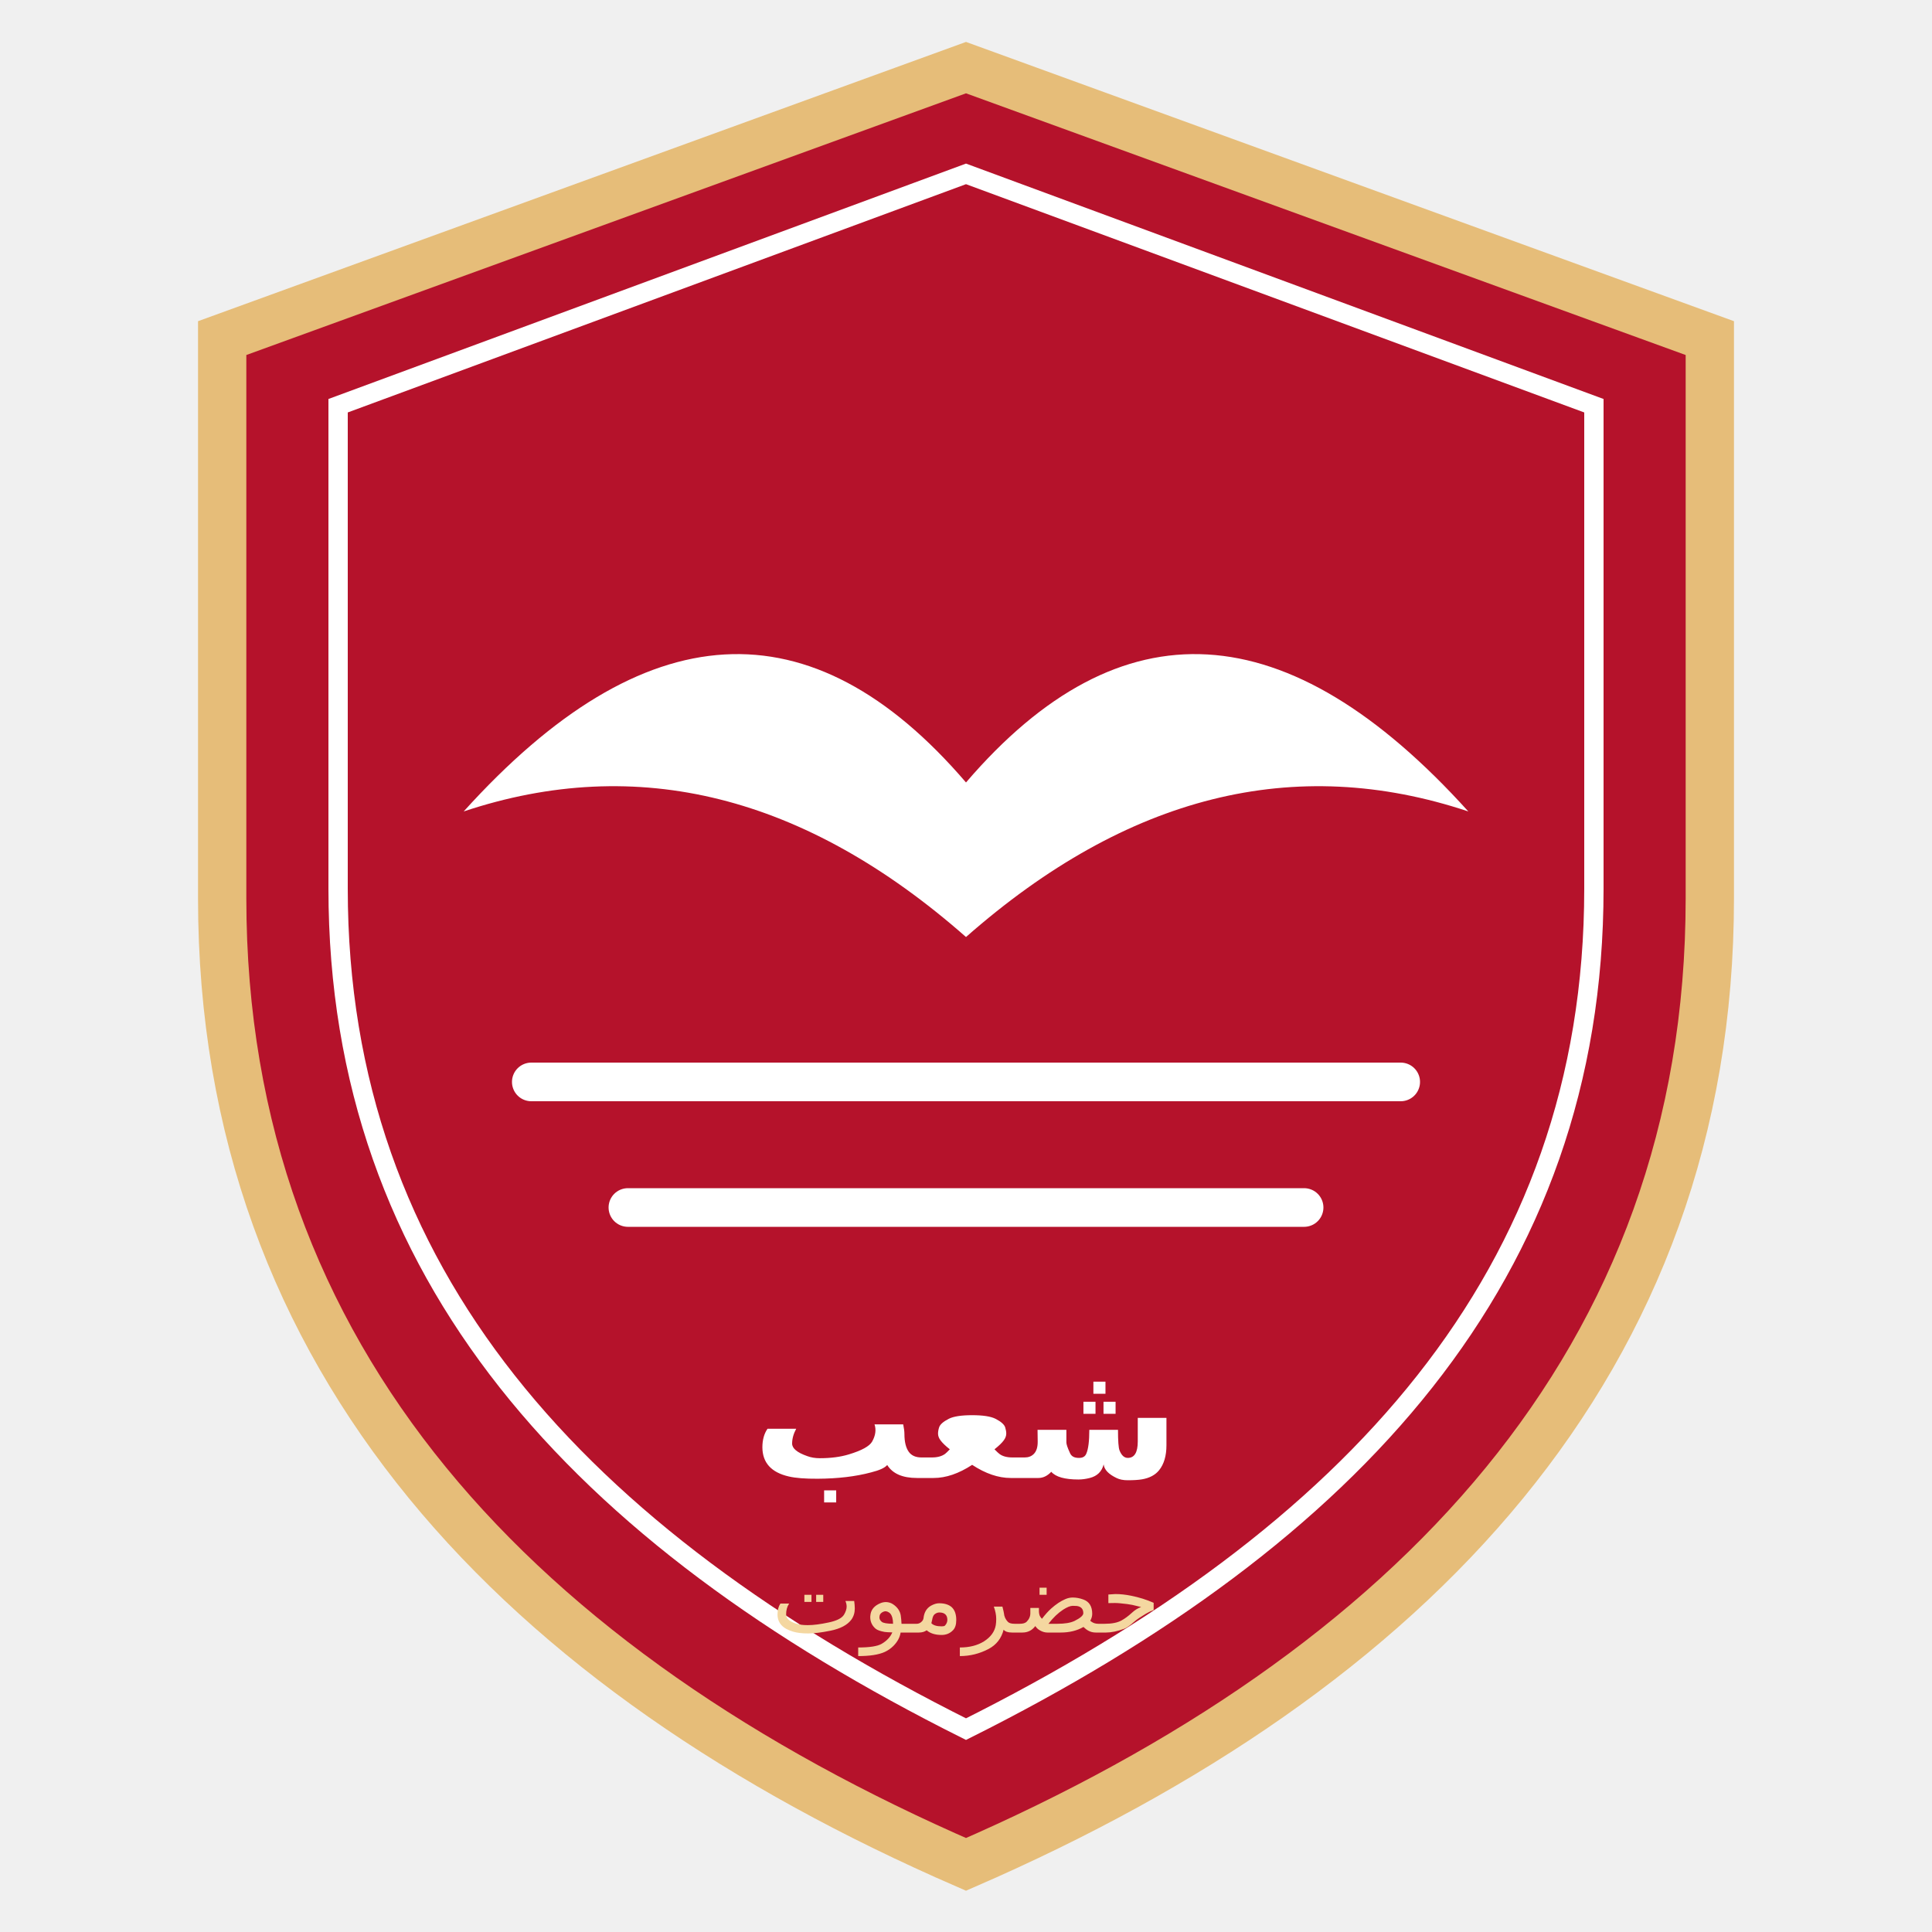
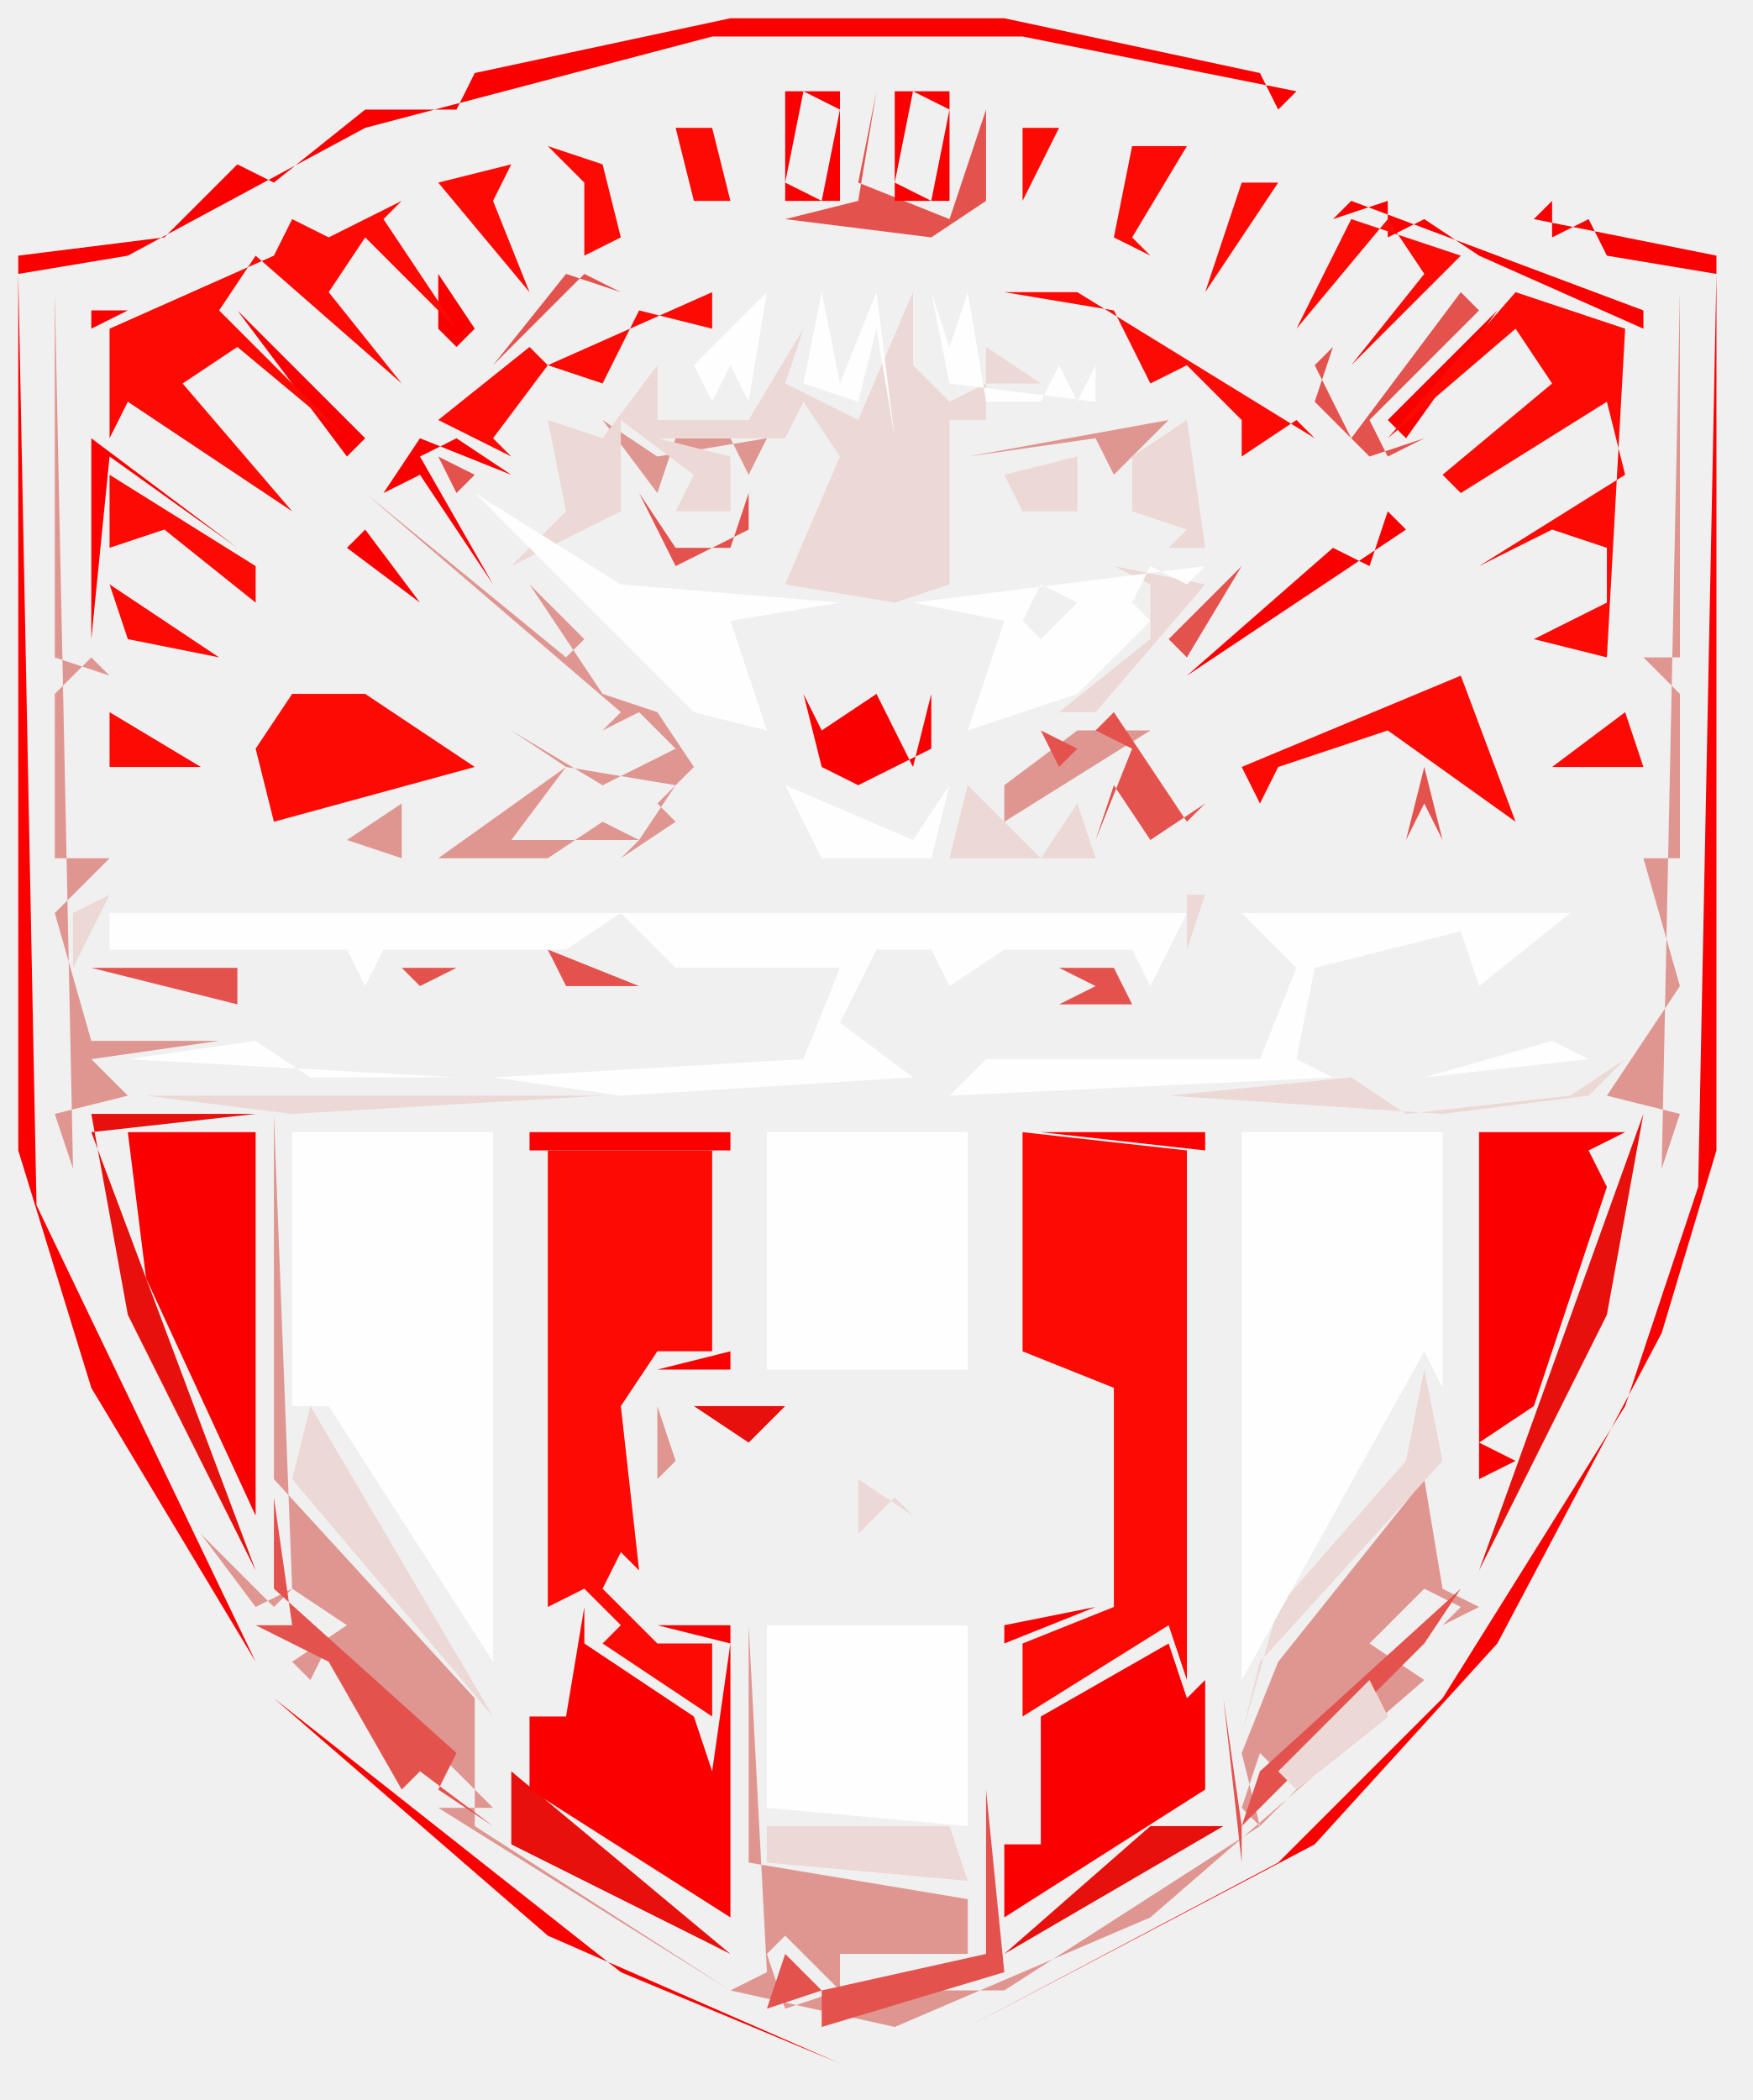
- <svg xmlns="http://www.w3.org/2000/svg" viewBox="0 0 200 200">
-   <path d="M100 7 177 35v58c0 48-31 80-77 100C54 173 23 141 23 93V35z" fill="#b5122b" stroke="#e6bd79" stroke-width="5" />
-   <path d="M100 18 165 42v50c0 40-25 67-65 87-40-20-65-47-65-87V42z" fill="none" stroke="#fff" stroke-width="2" />
-   <path d="M48 84q28-31 52-3 24-28 52 3-27-9-52 13-25-22-52-13" fill="#fff" />
-   <path d="M55 112h90M65 125h70" stroke="#fff" stroke-width="4" stroke-linecap="round" />
-   <text x="100" y="153" font-size="17" text-anchor="middle" fill="#fff" font-family="Arial" font-weight="bold">شعب</text>
-   <text x="100" y="169" font-size="10" text-anchor="middle" fill="#f4d7a0" font-family="Arial">حضرموت</text>
+ <svg xmlns="http://www.w3.org/2000/svg" viewBox="0 0 96 115">
+   <path fill="#df9691" fill-rule="evenodd" d="M15,61 L16,87 L15,88 L11,84 L14,88 L16,87 L19,89 L16,91 L19,94 L17,92 L18,90 L27,99 L24,99 L40,109 L49,111 L63,105 L78,92 L75,90 L78,87 L80,88 L79,89 L81,88 L79,87 L78,81 L70,91 L68,96 L69,100 L55,109 L46,109 L46,107 L53,107 L53,104 L41,102 L41,89 L36,87 L36,81 L38,79 L37,80 L36,77 L41,75 L41,68 L41,75 L36,77 L36,87 L41,89 L42,108 L40,109 L26,100 L26,93 L15,81ZM42,107 L43,106 L46,109 L43,110ZM68,99 L69,96 L71,98 L69,100ZM75,92 L76,94 L71,98 L70,97ZM25,45 L22,44 L19,46 L22,47 L22,44ZM63,40 L59,40 L55,43 L55,45ZM20,27 L34,39 L33,40 L35,39 L37,41 L33,43 L28,40 L31,42 L24,47 L30,47 L33,45 L35,46 L34,47 L37,45 L36,44 L38,42 L36,39 L33,38 L29,32 L32,35 L31,36ZM28,46 L31,42 L37,43 L35,46ZM64,23 L53,25 L60,24 L61,26ZM33,23 L36,27 L37,24 L40,24 L41,26 L42,24 L43,30 L42,24 L36,25ZM92,16 L92,36 L90,36 L92,38 L92,47 L90,47 L92,54 L88,60 L92,61 L91,64ZM3,16 L4,64 L3,61 L7,60 L5,58 L12,57 L15,53 L12,57 L5,57 L3,50 L6,47 L3,47 L3,38 L5,36 L6,37 L3,36Z" />
+   <path fill="#e4524e" fill-rule="evenodd" d="M54,98 L54,107 L45,109 L43,107 L42,110 L45,109 L45,111 L55,108ZM15,82 L16,89 L14,89 L18,91 L22,98 L23,97 L27,100 L24,98 L25,96 L15,87ZM80,80 L80,87 L69,97 L68,100 L67,93 L68,102 L68,100 L78,90 L80,90 L78,90 L80,87ZM58,53 L60,54 L58,55 L62,55 L61,53ZM22,53 L25,56 L23,54 L25,53ZM5,53 L13,55 L13,53ZM30,52 L31,54 L35,54ZM78,42 L77,46 L78,44 L79,46ZM57,40 L58,42 L60,40 L62,41 L60,46 L61,43 L63,46 L66,44 L65,45 L61,39 L59,41ZM68,31 L63,36 L64,35 L69,40 L65,36ZM35,27 L37,31 L41,29 L41,27 L40,30 L37,30ZM24,25 L25,27 L26,26ZM80,16 L74,24 L72,20 L73,19 L72,22 L75,25 L78,24 L76,25 L75,23 L81,17ZM34,16 L31,15 L27,20 L32,15ZM43,12 L51,13 L54,11 L54,6 L52,12 L47,10 L48,5 L47,11Z" />
+   <path fill="#e7100d" fill-rule="evenodd" d="M67,100 L63,100 L55,107ZM28,97 L28,101 L40,107ZM37,81 L38,87 L57,87 L38,87ZM38,77 L41,79 L43,77 L57,77ZM90,61 L81,86 L88,72ZM5,61 L7,72 L14,86 L5,62 L14,61Z" />
+   <path fill="#ecd8d5" fill-rule="evenodd" d="M42,100 L42,102 L53,103 L52,100ZM47,81 L47,84 L49,82 L50,83ZM17,77 L16,81 L27,94ZM78,75 L77,80 L70,88 L68,95 L69,91 L79,80ZM89,58 L86,60 L77,61 L74,59 L64,60 L79,61 L87,60ZM75,92 L76,94 L71,98 L70,97ZM6,58 L8,60 L16,61 L33,60 L8,60ZM4,53 L6,49 L65,49 L65,52 L66,49 L6,49 L4,50ZM53,43 L52,47 L60,47 L59,44 L57,47ZM66,32 L61,31 L63,32 L63,35 L58,39 L60,39ZM55,26 L56,28 L59,28 L59,25ZM65,23 L62,25 L62,28 L65,29 L64,30 L66,30ZM61,23 L54,23 L54,21 L57,21 L54,19 L54,16 L54,21 L52,22 L50,20 L50,16 L47,23 L43,21 L44,18 L41,23 L36,23 L36,20 L33,24 L30,23 L31,28 L28,31 L34,28 L34,23 L38,26 L37,28 L40,28 L40,25 L36,24 L43,24 L44,22 L46,25 L43,32 L49,33 L52,32 L52,23Z" />
+   <path fill="#fa0000" fill-rule="evenodd" d="M15,93 L30,106 L46,113 L51,112 L46,113 L34,108ZM89,62 L81,62 L81,84 L81,81 L83,80 L81,79 L84,77 L88,65 L87,63ZM66,62 L57,62 L66,63 L66,92 L65,93 L64,90 L57,94 L57,101 L55,101 L55,90 L60,88 L60,76 L60,88 L55,89 L55,105 L66,98ZM29,62 L29,98 L40,105 L40,89 L36,89 L40,90 L39,97 L38,94 L32,90 L32,88 L31,94 L29,94 L29,63 L40,63 L40,74 L36,75 L40,75 L40,62ZM7,62 L8,70 L14,83 L14,62ZM44,38 L45,42 L47,43 L51,41 L51,38 L50,42 L48,38 L45,40ZM20,29 L19,30 L23,33ZM77,29 L76,28 L75,31 L73,30 L65,37ZM23,24 L21,27 L23,26 L27,32 L23,25 L25,24 L28,26ZM82,17 L76,23 L77,24ZM13,17 L19,25 L20,24ZM7,17 L5,17 L5,35 L6,25 L13,30 L5,24 L5,18ZM22,16 L25,19 L26,18 L24,15 L24,18ZM94,14 L84,12 L85,11 L85,13 L87,12 L88,14 L94,15 L93,65 L89,77 L79,93 L70,102 L53,111 L72,101 L82,90 L91,73 L94,63ZM74,11 L73,12 L76,11 L76,13 L78,12 L81,14 L73,21 L81,14 L90,18 L90,35 L90,17ZM49,5 L49,11 L52,11 L52,5ZM50,5 L52,6 L51,11 L49,10ZM43,5 L43,11 L46,11 L46,5ZM44,5 L46,6 L45,11 L43,10ZM71,5 L70,6 L69,4 L55,1 L40,1 L26,4 L25,6 L20,6 L15,10 L13,9 L9,13 L1,14 L1,63 L5,76 L14,91 L2,66 L1,15 L7,14 L20,7 L39,2 L56,2Z" />
+   <path fill="#fd0a04" fill-rule="evenodd" d="M30,63 L30,94 L30,88 L32,87 L34,89 L33,90 L39,94 L39,96 L39,90 L36,90 L33,87 L34,85 L35,86 L34,77 L36,74 L39,74 L39,63ZM65,63 L56,62 L56,74 L61,76 L61,88 L56,90 L56,101 L56,94 L64,89 L65,92ZM90,42 L89,39 L85,42ZM6,39 L6,42 L11,42ZM14,41 L15,45 L26,42 L20,38 L16,38ZM83,45 L80,37 L68,42 L69,44 L70,42 L76,40ZM6,32 L7,35 L12,36ZM6,26 L6,30 L9,29 L14,33 L14,31ZM83,16 L76,24 L83,18 L85,21 L79,26 L80,27 L88,22 L89,26 L81,31 L85,29 L88,30 L88,33 L84,35 L88,36 L89,18ZM55,16 L61,17 L63,21 L65,20 L68,23 L68,25 L71,23 L72,24 L59,16ZM39,16 L30,20 L29,19 L24,23 L28,25 L27,24 L30,20 L33,21 L35,17 L39,18ZM80,14 L74,12 L71,18 L76,12 L78,15 L74,20ZM22,11 L18,13 L16,12 L15,14 L6,18 L6,24 L7,22 L16,28 L10,21 L13,19 L19,24 L12,17 L14,14 L22,21 L18,16 L20,13 L25,18 L21,12ZM70,10 L68,10 L66,16ZM24,10 L29,16 L27,11 L28,9ZM65,8 L62,8 L61,13 L63,14 L62,13ZM30,8 L32,10 L32,14 L34,13 L33,9ZM58,7 L56,7 L56,11ZM37,7 L38,11 L40,11 L39,7Z" />
+   <path fill="#fdfefd" fill-rule="evenodd" d="M42,89 L42,99 L53,100 L53,89ZM79,62 L68,62 L68,92 L78,74 L79,76ZM42,62 L42,75 L53,75 L53,62ZM16,62 L16,77 L18,77 L27,91 L27,62ZM87,58 L85,57 L78,59ZM7,58 L25,59 L17,59 L14,57ZM86,50 L68,50 L71,53 L69,58 L54,58 L52,60 L73,59 L71,58 L72,53 L80,51 L81,54ZM6,52 L19,52 L20,54 L21,52 L31,52 L34,50 L37,53 L46,53 L44,58 L27,59 L34,60 L50,59 L46,56 L48,52 L51,52 L52,54 L55,52 L62,52 L63,54 L65,50 L6,50ZM43,43 L45,47 L51,47 L52,43 L50,46ZM69,28 L66,31 L50,33 L55,34 L53,40 L59,38ZM56,34 L57,32 L59,33 L57,35ZM62,33 L63,31 L65,32 L63,34ZM26,27 L38,39 L42,40 L40,34 L46,33 L34,32ZM51,16 L52,21 L60,22 L60,20 L59,22 L58,20 L57,22 L54,22 L53,16 L52,19ZM45,16 L44,21 L47,22 L48,18 L49,24 L48,16 L46,21ZM42,16 L41,22 L40,20 L39,22 L38,20 L36,22Z" />
</svg>
